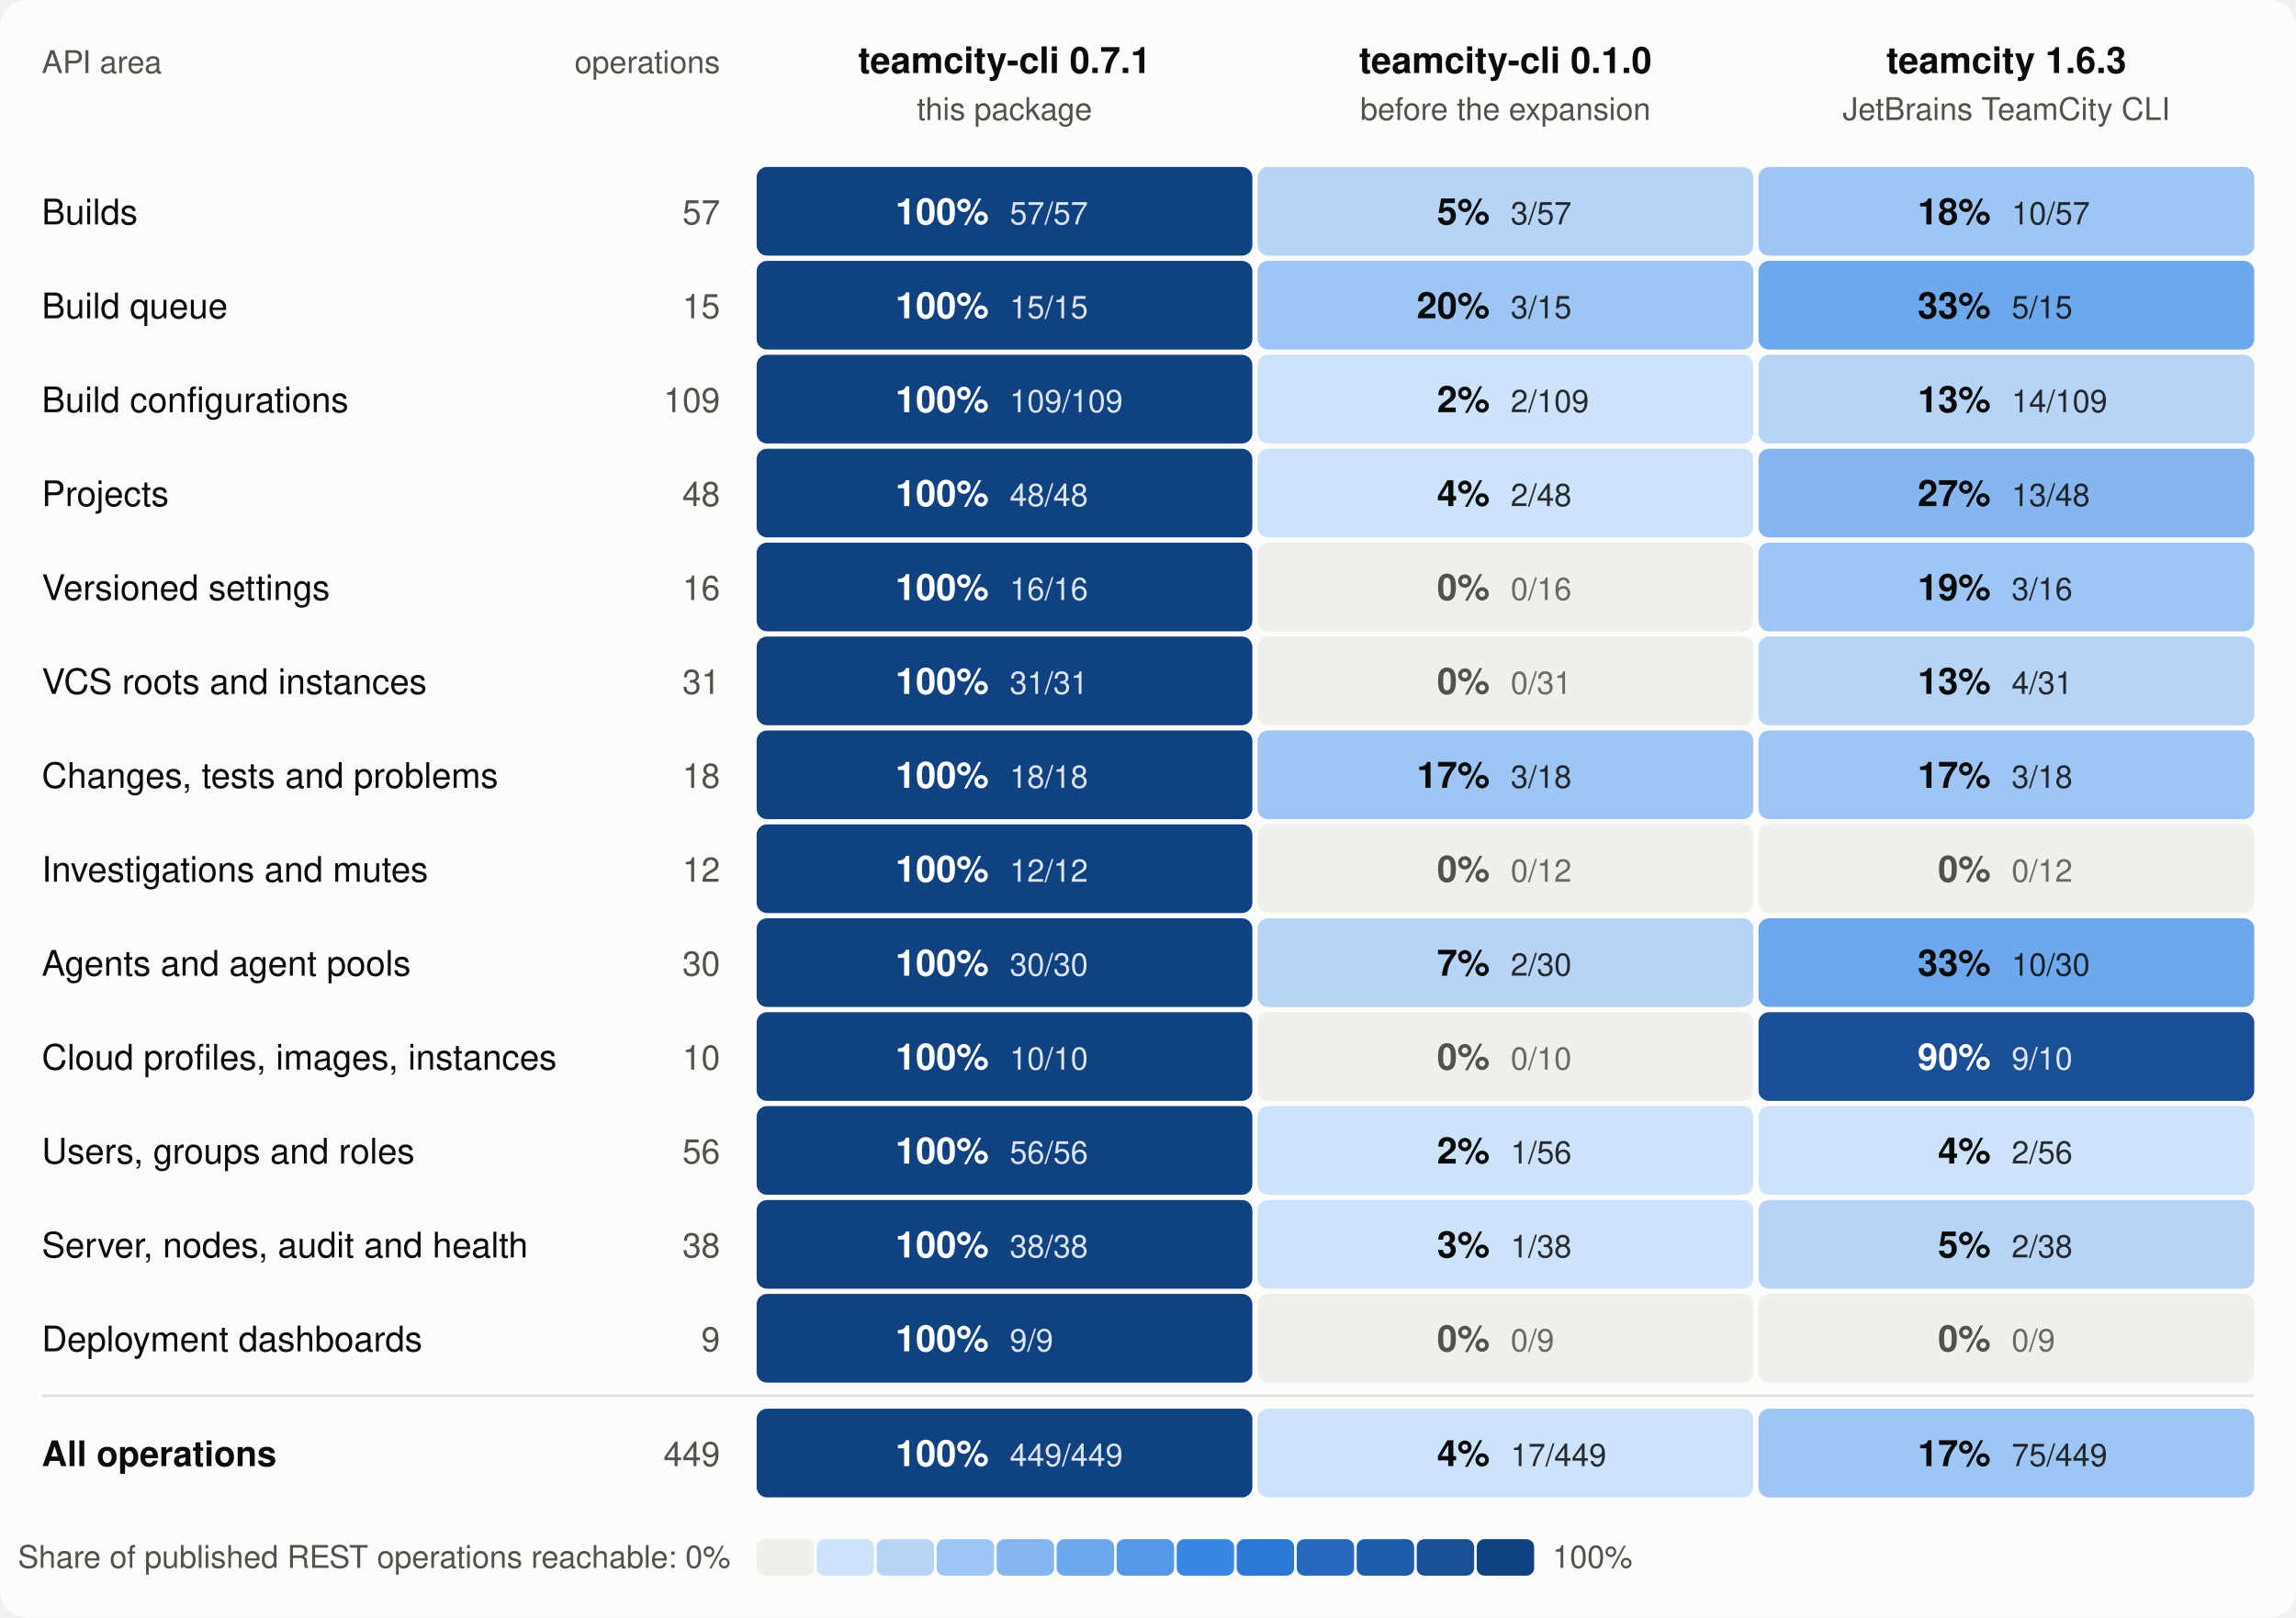
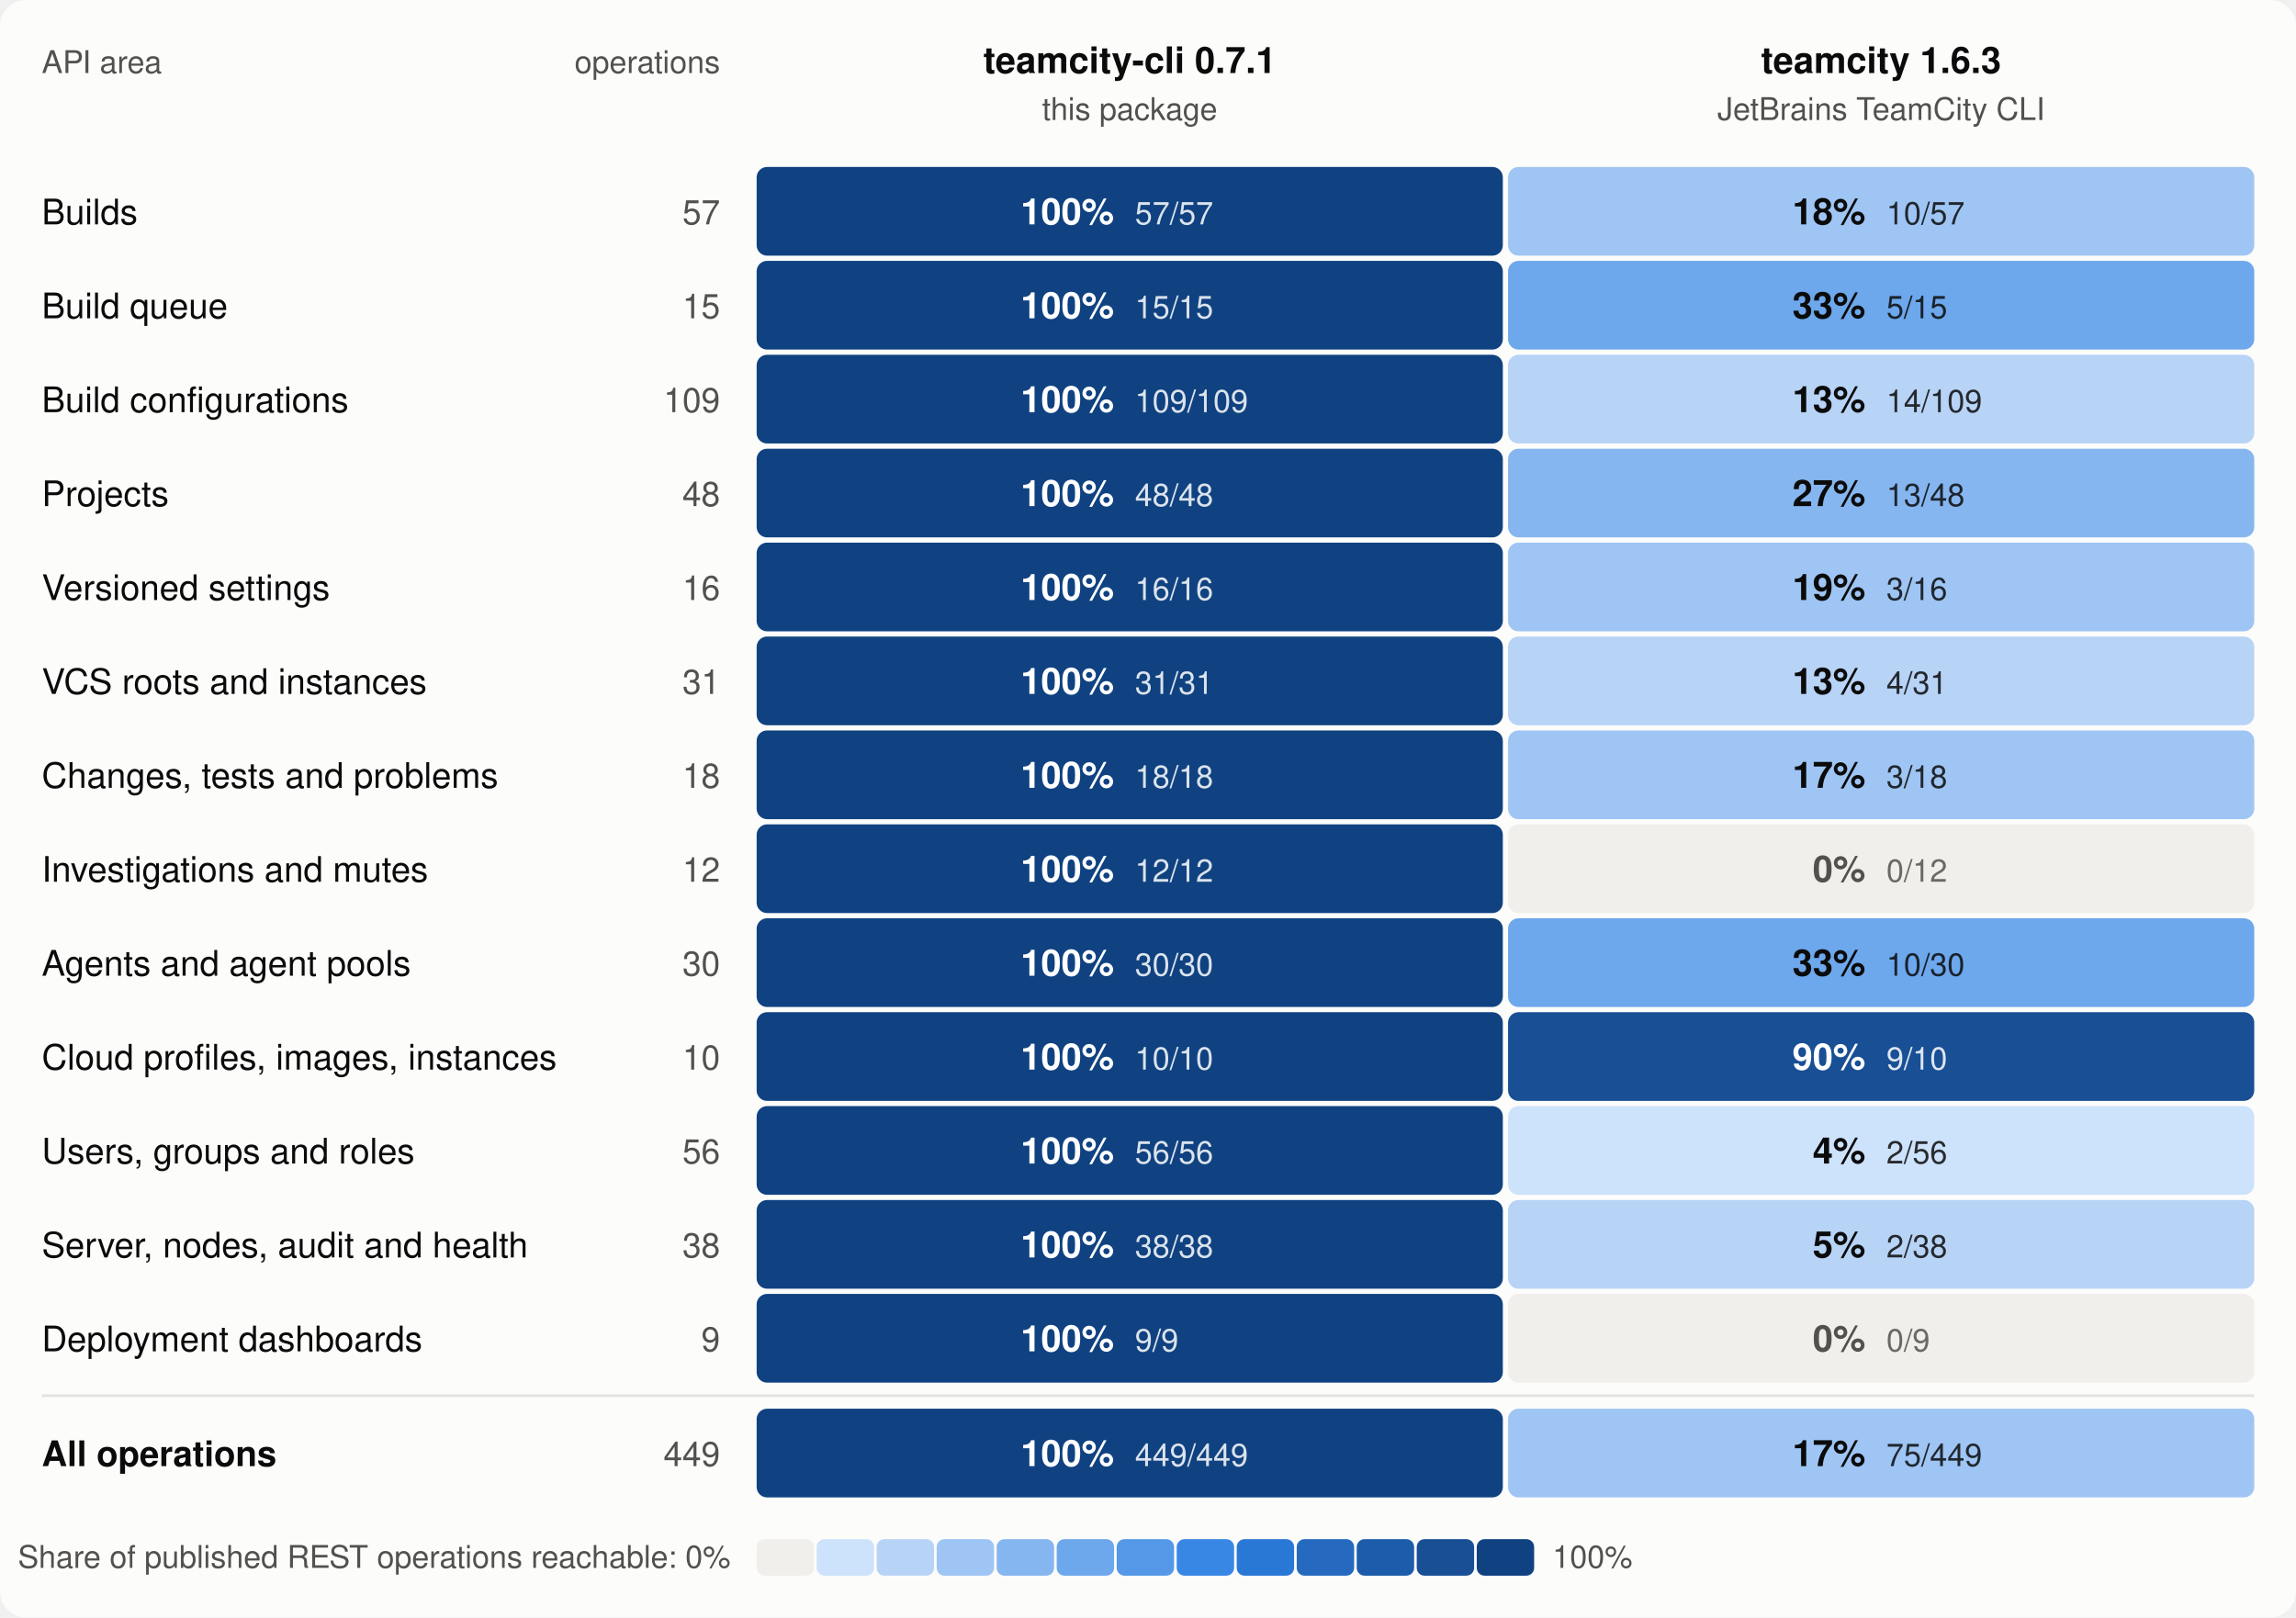
- <svg xmlns="http://www.w3.org/2000/svg" viewBox="0 0 880 620" width="880" height="620" font-family="-apple-system,BlinkMacSystemFont,'Segoe UI',Helvetica,Arial,sans-serif" role="img" aria-label="REST API coverage matrix: teamcity-cli 0.7.1 reaches 449 of 449 operations, teamcity-cli 0.1.0 reached 17, the JetBrains teamcity 1.6.3 reaches 75 through dedicated commands">
+ <svg xmlns="http://www.w3.org/2000/svg" viewBox="0 0 880 620" width="880" height="620" font-family="-apple-system,BlinkMacSystemFont,'Segoe UI',Helvetica,Arial,sans-serif" role="img" aria-label="REST API coverage matrix: teamcity-cli 0.7.1 reaches 449 of 449 operations, the JetBrains teamcity 1.6.3 reaches 75 through dedicated commands">
  <rect width="880" height="620" rx="10" fill="#fcfcfb" />
-   <text x="385" y="28" text-anchor="middle" font-size="14" font-weight="600" fill="#0b0b0b">teamcity-cli 0.7.1</text>
-   <text x="385" y="46" text-anchor="middle" font-size="12" fill="#52514e">this package</text>
-   <text x="577" y="28" text-anchor="middle" font-size="14" font-weight="600" fill="#0b0b0b">teamcity-cli 0.1.0</text>
-   <text x="577" y="46" text-anchor="middle" font-size="12" fill="#52514e">before the expansion</text>
-   <text x="769" y="28" text-anchor="middle" font-size="14" font-weight="600" fill="#0b0b0b">teamcity 1.6.3</text>
-   <text x="769" y="46" text-anchor="middle" font-size="12" fill="#52514e">JetBrains TeamCity CLI</text>
+   <text x="433" y="28" text-anchor="middle" font-size="14" font-weight="600" fill="#0b0b0b">teamcity-cli 0.7.1</text>
+   <text x="433" y="46" text-anchor="middle" font-size="12" fill="#52514e">this package</text>
+   <text x="721" y="28" text-anchor="middle" font-size="14" font-weight="600" fill="#0b0b0b">teamcity 1.6.3</text>
+   <text x="721" y="46" text-anchor="middle" font-size="12" fill="#52514e">JetBrains TeamCity CLI</text>
  <text x="16" y="28" font-size="12" fill="#52514e">API area</text>
  <text x="276" y="28" text-anchor="end" font-size="12" fill="#52514e">operations</text>
  <text x="16" y="86" font-size="13.5" fill="#0b0b0b">Builds</text>
  <text x="276" y="86" text-anchor="end" font-size="13" fill="#52514e">57</text>
-   <rect x="290" y="64" width="190" height="34" rx="4" fill="#104281" />
-   <text x="379" y="86" text-anchor="end" font-size="14" font-weight="600" fill="#ffffff">100%</text>
-   <text x="387" y="86" font-size="12" fill="#ffffff" opacity="0.85">57/57</text>
-   <rect x="482" y="64" width="190" height="34" rx="4" fill="#b7d3f6" />
-   <text x="571" y="86" text-anchor="end" font-size="14" font-weight="600" fill="#0b0b0b">5%</text>
-   <text x="579" y="86" font-size="12" fill="#0b0b0b" opacity="0.85">3/57</text>
-   <rect x="674" y="64" width="190" height="34" rx="4" fill="#9ec5f4" />
-   <text x="763" y="86" text-anchor="end" font-size="14" font-weight="600" fill="#0b0b0b">18%</text>
-   <text x="771" y="86" font-size="12" fill="#0b0b0b" opacity="0.85">10/57</text>
+   <rect x="290" y="64" width="286" height="34" rx="4" fill="#104281" />
+   <text x="427" y="86" text-anchor="end" font-size="14" font-weight="600" fill="#ffffff">100%</text>
+   <text x="435" y="86" font-size="12" fill="#ffffff" opacity="0.85">57/57</text>
+   <rect x="578" y="64" width="286" height="34" rx="4" fill="#9ec5f4" />
+   <text x="715" y="86" text-anchor="end" font-size="14" font-weight="600" fill="#0b0b0b">18%</text>
+   <text x="723" y="86" font-size="12" fill="#0b0b0b" opacity="0.85">10/57</text>
  <text x="16" y="122" font-size="13.5" fill="#0b0b0b">Build queue</text>
  <text x="276" y="122" text-anchor="end" font-size="13" fill="#52514e">15</text>
-   <rect x="290" y="100" width="190" height="34" rx="4" fill="#104281" />
-   <text x="379" y="122" text-anchor="end" font-size="14" font-weight="600" fill="#ffffff">100%</text>
-   <text x="387" y="122" font-size="12" fill="#ffffff" opacity="0.85">15/15</text>
-   <rect x="482" y="100" width="190" height="34" rx="4" fill="#9ec5f4" />
-   <text x="571" y="122" text-anchor="end" font-size="14" font-weight="600" fill="#0b0b0b">20%</text>
-   <text x="579" y="122" font-size="12" fill="#0b0b0b" opacity="0.85">3/15</text>
-   <rect x="674" y="100" width="190" height="34" rx="4" fill="#6da7ec" />
-   <text x="763" y="122" text-anchor="end" font-size="14" font-weight="600" fill="#0b0b0b">33%</text>
-   <text x="771" y="122" font-size="12" fill="#0b0b0b" opacity="0.85">5/15</text>
+   <rect x="290" y="100" width="286" height="34" rx="4" fill="#104281" />
+   <text x="427" y="122" text-anchor="end" font-size="14" font-weight="600" fill="#ffffff">100%</text>
+   <text x="435" y="122" font-size="12" fill="#ffffff" opacity="0.85">15/15</text>
+   <rect x="578" y="100" width="286" height="34" rx="4" fill="#6da7ec" />
+   <text x="715" y="122" text-anchor="end" font-size="14" font-weight="600" fill="#0b0b0b">33%</text>
+   <text x="723" y="122" font-size="12" fill="#0b0b0b" opacity="0.85">5/15</text>
  <text x="16" y="158" font-size="13.5" fill="#0b0b0b">Build configurations</text>
  <text x="276" y="158" text-anchor="end" font-size="13" fill="#52514e">109</text>
-   <rect x="290" y="136" width="190" height="34" rx="4" fill="#104281" />
-   <text x="379" y="158" text-anchor="end" font-size="14" font-weight="600" fill="#ffffff">100%</text>
-   <text x="387" y="158" font-size="12" fill="#ffffff" opacity="0.85">109/109</text>
-   <rect x="482" y="136" width="190" height="34" rx="4" fill="#cde2fb" />
-   <text x="571" y="158" text-anchor="end" font-size="14" font-weight="600" fill="#0b0b0b">2%</text>
-   <text x="579" y="158" font-size="12" fill="#0b0b0b" opacity="0.85">2/109</text>
-   <rect x="674" y="136" width="190" height="34" rx="4" fill="#b7d3f6" />
-   <text x="763" y="158" text-anchor="end" font-size="14" font-weight="600" fill="#0b0b0b">13%</text>
-   <text x="771" y="158" font-size="12" fill="#0b0b0b" opacity="0.85">14/109</text>
+   <rect x="290" y="136" width="286" height="34" rx="4" fill="#104281" />
+   <text x="427" y="158" text-anchor="end" font-size="14" font-weight="600" fill="#ffffff">100%</text>
+   <text x="435" y="158" font-size="12" fill="#ffffff" opacity="0.85">109/109</text>
+   <rect x="578" y="136" width="286" height="34" rx="4" fill="#b7d3f6" />
+   <text x="715" y="158" text-anchor="end" font-size="14" font-weight="600" fill="#0b0b0b">13%</text>
+   <text x="723" y="158" font-size="12" fill="#0b0b0b" opacity="0.85">14/109</text>
  <text x="16" y="194" font-size="13.5" fill="#0b0b0b">Projects</text>
  <text x="276" y="194" text-anchor="end" font-size="13" fill="#52514e">48</text>
-   <rect x="290" y="172" width="190" height="34" rx="4" fill="#104281" />
-   <text x="379" y="194" text-anchor="end" font-size="14" font-weight="600" fill="#ffffff">100%</text>
-   <text x="387" y="194" font-size="12" fill="#ffffff" opacity="0.85">48/48</text>
-   <rect x="482" y="172" width="190" height="34" rx="4" fill="#cde2fb" />
-   <text x="571" y="194" text-anchor="end" font-size="14" font-weight="600" fill="#0b0b0b">4%</text>
-   <text x="579" y="194" font-size="12" fill="#0b0b0b" opacity="0.85">2/48</text>
-   <rect x="674" y="172" width="190" height="34" rx="4" fill="#86b6ef" />
-   <text x="763" y="194" text-anchor="end" font-size="14" font-weight="600" fill="#0b0b0b">27%</text>
-   <text x="771" y="194" font-size="12" fill="#0b0b0b" opacity="0.85">13/48</text>
+   <rect x="290" y="172" width="286" height="34" rx="4" fill="#104281" />
+   <text x="427" y="194" text-anchor="end" font-size="14" font-weight="600" fill="#ffffff">100%</text>
+   <text x="435" y="194" font-size="12" fill="#ffffff" opacity="0.85">48/48</text>
+   <rect x="578" y="172" width="286" height="34" rx="4" fill="#86b6ef" />
+   <text x="715" y="194" text-anchor="end" font-size="14" font-weight="600" fill="#0b0b0b">27%</text>
+   <text x="723" y="194" font-size="12" fill="#0b0b0b" opacity="0.85">13/48</text>
  <text x="16" y="230" font-size="13.5" fill="#0b0b0b">Versioned settings</text>
  <text x="276" y="230" text-anchor="end" font-size="13" fill="#52514e">16</text>
-   <rect x="290" y="208" width="190" height="34" rx="4" fill="#104281" />
-   <text x="379" y="230" text-anchor="end" font-size="14" font-weight="600" fill="#ffffff">100%</text>
-   <text x="387" y="230" font-size="12" fill="#ffffff" opacity="0.85">16/16</text>
-   <rect x="482" y="208" width="190" height="34" rx="4" fill="#f0efec" />
-   <text x="571" y="230" text-anchor="end" font-size="14" font-weight="600" fill="#52514e">0%</text>
-   <text x="579" y="230" font-size="12" fill="#52514e" opacity="0.85">0/16</text>
-   <rect x="674" y="208" width="190" height="34" rx="4" fill="#9ec5f4" />
-   <text x="763" y="230" text-anchor="end" font-size="14" font-weight="600" fill="#0b0b0b">19%</text>
-   <text x="771" y="230" font-size="12" fill="#0b0b0b" opacity="0.85">3/16</text>
+   <rect x="290" y="208" width="286" height="34" rx="4" fill="#104281" />
+   <text x="427" y="230" text-anchor="end" font-size="14" font-weight="600" fill="#ffffff">100%</text>
+   <text x="435" y="230" font-size="12" fill="#ffffff" opacity="0.85">16/16</text>
+   <rect x="578" y="208" width="286" height="34" rx="4" fill="#9ec5f4" />
+   <text x="715" y="230" text-anchor="end" font-size="14" font-weight="600" fill="#0b0b0b">19%</text>
+   <text x="723" y="230" font-size="12" fill="#0b0b0b" opacity="0.85">3/16</text>
  <text x="16" y="266" font-size="13.5" fill="#0b0b0b">VCS roots and instances</text>
  <text x="276" y="266" text-anchor="end" font-size="13" fill="#52514e">31</text>
-   <rect x="290" y="244" width="190" height="34" rx="4" fill="#104281" />
-   <text x="379" y="266" text-anchor="end" font-size="14" font-weight="600" fill="#ffffff">100%</text>
-   <text x="387" y="266" font-size="12" fill="#ffffff" opacity="0.85">31/31</text>
-   <rect x="482" y="244" width="190" height="34" rx="4" fill="#f0efec" />
-   <text x="571" y="266" text-anchor="end" font-size="14" font-weight="600" fill="#52514e">0%</text>
-   <text x="579" y="266" font-size="12" fill="#52514e" opacity="0.85">0/31</text>
-   <rect x="674" y="244" width="190" height="34" rx="4" fill="#b7d3f6" />
-   <text x="763" y="266" text-anchor="end" font-size="14" font-weight="600" fill="#0b0b0b">13%</text>
-   <text x="771" y="266" font-size="12" fill="#0b0b0b" opacity="0.85">4/31</text>
+   <rect x="290" y="244" width="286" height="34" rx="4" fill="#104281" />
+   <text x="427" y="266" text-anchor="end" font-size="14" font-weight="600" fill="#ffffff">100%</text>
+   <text x="435" y="266" font-size="12" fill="#ffffff" opacity="0.85">31/31</text>
+   <rect x="578" y="244" width="286" height="34" rx="4" fill="#b7d3f6" />
+   <text x="715" y="266" text-anchor="end" font-size="14" font-weight="600" fill="#0b0b0b">13%</text>
+   <text x="723" y="266" font-size="12" fill="#0b0b0b" opacity="0.85">4/31</text>
  <text x="16" y="302" font-size="13.5" fill="#0b0b0b">Changes, tests and problems</text>
  <text x="276" y="302" text-anchor="end" font-size="13" fill="#52514e">18</text>
-   <rect x="290" y="280" width="190" height="34" rx="4" fill="#104281" />
-   <text x="379" y="302" text-anchor="end" font-size="14" font-weight="600" fill="#ffffff">100%</text>
-   <text x="387" y="302" font-size="12" fill="#ffffff" opacity="0.85">18/18</text>
-   <rect x="482" y="280" width="190" height="34" rx="4" fill="#9ec5f4" />
-   <text x="571" y="302" text-anchor="end" font-size="14" font-weight="600" fill="#0b0b0b">17%</text>
-   <text x="579" y="302" font-size="12" fill="#0b0b0b" opacity="0.85">3/18</text>
-   <rect x="674" y="280" width="190" height="34" rx="4" fill="#9ec5f4" />
-   <text x="763" y="302" text-anchor="end" font-size="14" font-weight="600" fill="#0b0b0b">17%</text>
-   <text x="771" y="302" font-size="12" fill="#0b0b0b" opacity="0.85">3/18</text>
+   <rect x="290" y="280" width="286" height="34" rx="4" fill="#104281" />
+   <text x="427" y="302" text-anchor="end" font-size="14" font-weight="600" fill="#ffffff">100%</text>
+   <text x="435" y="302" font-size="12" fill="#ffffff" opacity="0.85">18/18</text>
+   <rect x="578" y="280" width="286" height="34" rx="4" fill="#9ec5f4" />
+   <text x="715" y="302" text-anchor="end" font-size="14" font-weight="600" fill="#0b0b0b">17%</text>
+   <text x="723" y="302" font-size="12" fill="#0b0b0b" opacity="0.85">3/18</text>
  <text x="16" y="338" font-size="13.5" fill="#0b0b0b">Investigations and mutes</text>
  <text x="276" y="338" text-anchor="end" font-size="13" fill="#52514e">12</text>
-   <rect x="290" y="316" width="190" height="34" rx="4" fill="#104281" />
-   <text x="379" y="338" text-anchor="end" font-size="14" font-weight="600" fill="#ffffff">100%</text>
-   <text x="387" y="338" font-size="12" fill="#ffffff" opacity="0.85">12/12</text>
-   <rect x="482" y="316" width="190" height="34" rx="4" fill="#f0efec" />
-   <text x="571" y="338" text-anchor="end" font-size="14" font-weight="600" fill="#52514e">0%</text>
-   <text x="579" y="338" font-size="12" fill="#52514e" opacity="0.85">0/12</text>
-   <rect x="674" y="316" width="190" height="34" rx="4" fill="#f0efec" />
-   <text x="763" y="338" text-anchor="end" font-size="14" font-weight="600" fill="#52514e">0%</text>
-   <text x="771" y="338" font-size="12" fill="#52514e" opacity="0.85">0/12</text>
+   <rect x="290" y="316" width="286" height="34" rx="4" fill="#104281" />
+   <text x="427" y="338" text-anchor="end" font-size="14" font-weight="600" fill="#ffffff">100%</text>
+   <text x="435" y="338" font-size="12" fill="#ffffff" opacity="0.85">12/12</text>
+   <rect x="578" y="316" width="286" height="34" rx="4" fill="#f0efec" />
+   <text x="715" y="338" text-anchor="end" font-size="14" font-weight="600" fill="#52514e">0%</text>
+   <text x="723" y="338" font-size="12" fill="#52514e" opacity="0.85">0/12</text>
  <text x="16" y="374" font-size="13.5" fill="#0b0b0b">Agents and agent pools</text>
  <text x="276" y="374" text-anchor="end" font-size="13" fill="#52514e">30</text>
-   <rect x="290" y="352" width="190" height="34" rx="4" fill="#104281" />
-   <text x="379" y="374" text-anchor="end" font-size="14" font-weight="600" fill="#ffffff">100%</text>
-   <text x="387" y="374" font-size="12" fill="#ffffff" opacity="0.85">30/30</text>
-   <rect x="482" y="352" width="190" height="34" rx="4" fill="#b7d3f6" />
-   <text x="571" y="374" text-anchor="end" font-size="14" font-weight="600" fill="#0b0b0b">7%</text>
-   <text x="579" y="374" font-size="12" fill="#0b0b0b" opacity="0.85">2/30</text>
-   <rect x="674" y="352" width="190" height="34" rx="4" fill="#6da7ec" />
-   <text x="763" y="374" text-anchor="end" font-size="14" font-weight="600" fill="#0b0b0b">33%</text>
-   <text x="771" y="374" font-size="12" fill="#0b0b0b" opacity="0.85">10/30</text>
+   <rect x="290" y="352" width="286" height="34" rx="4" fill="#104281" />
+   <text x="427" y="374" text-anchor="end" font-size="14" font-weight="600" fill="#ffffff">100%</text>
+   <text x="435" y="374" font-size="12" fill="#ffffff" opacity="0.85">30/30</text>
+   <rect x="578" y="352" width="286" height="34" rx="4" fill="#6da7ec" />
+   <text x="715" y="374" text-anchor="end" font-size="14" font-weight="600" fill="#0b0b0b">33%</text>
+   <text x="723" y="374" font-size="12" fill="#0b0b0b" opacity="0.85">10/30</text>
  <text x="16" y="410" font-size="13.5" fill="#0b0b0b">Cloud profiles, images, instances</text>
  <text x="276" y="410" text-anchor="end" font-size="13" fill="#52514e">10</text>
-   <rect x="290" y="388" width="190" height="34" rx="4" fill="#104281" />
-   <text x="379" y="410" text-anchor="end" font-size="14" font-weight="600" fill="#ffffff">100%</text>
-   <text x="387" y="410" font-size="12" fill="#ffffff" opacity="0.85">10/10</text>
-   <rect x="482" y="388" width="190" height="34" rx="4" fill="#f0efec" />
-   <text x="571" y="410" text-anchor="end" font-size="14" font-weight="600" fill="#52514e">0%</text>
-   <text x="579" y="410" font-size="12" fill="#52514e" opacity="0.85">0/10</text>
-   <rect x="674" y="388" width="190" height="34" rx="4" fill="#184f95" />
-   <text x="763" y="410" text-anchor="end" font-size="14" font-weight="600" fill="#ffffff">90%</text>
-   <text x="771" y="410" font-size="12" fill="#ffffff" opacity="0.85">9/10</text>
+   <rect x="290" y="388" width="286" height="34" rx="4" fill="#104281" />
+   <text x="427" y="410" text-anchor="end" font-size="14" font-weight="600" fill="#ffffff">100%</text>
+   <text x="435" y="410" font-size="12" fill="#ffffff" opacity="0.85">10/10</text>
+   <rect x="578" y="388" width="286" height="34" rx="4" fill="#184f95" />
+   <text x="715" y="410" text-anchor="end" font-size="14" font-weight="600" fill="#ffffff">90%</text>
+   <text x="723" y="410" font-size="12" fill="#ffffff" opacity="0.85">9/10</text>
  <text x="16" y="446" font-size="13.5" fill="#0b0b0b">Users, groups and roles</text>
  <text x="276" y="446" text-anchor="end" font-size="13" fill="#52514e">56</text>
-   <rect x="290" y="424" width="190" height="34" rx="4" fill="#104281" />
-   <text x="379" y="446" text-anchor="end" font-size="14" font-weight="600" fill="#ffffff">100%</text>
-   <text x="387" y="446" font-size="12" fill="#ffffff" opacity="0.85">56/56</text>
-   <rect x="482" y="424" width="190" height="34" rx="4" fill="#cde2fb" />
-   <text x="571" y="446" text-anchor="end" font-size="14" font-weight="600" fill="#0b0b0b">2%</text>
-   <text x="579" y="446" font-size="12" fill="#0b0b0b" opacity="0.85">1/56</text>
-   <rect x="674" y="424" width="190" height="34" rx="4" fill="#cde2fb" />
-   <text x="763" y="446" text-anchor="end" font-size="14" font-weight="600" fill="#0b0b0b">4%</text>
-   <text x="771" y="446" font-size="12" fill="#0b0b0b" opacity="0.85">2/56</text>
+   <rect x="290" y="424" width="286" height="34" rx="4" fill="#104281" />
+   <text x="427" y="446" text-anchor="end" font-size="14" font-weight="600" fill="#ffffff">100%</text>
+   <text x="435" y="446" font-size="12" fill="#ffffff" opacity="0.85">56/56</text>
+   <rect x="578" y="424" width="286" height="34" rx="4" fill="#cde2fb" />
+   <text x="715" y="446" text-anchor="end" font-size="14" font-weight="600" fill="#0b0b0b">4%</text>
+   <text x="723" y="446" font-size="12" fill="#0b0b0b" opacity="0.85">2/56</text>
  <text x="16" y="482" font-size="13.5" fill="#0b0b0b">Server, nodes, audit and health</text>
  <text x="276" y="482" text-anchor="end" font-size="13" fill="#52514e">38</text>
-   <rect x="290" y="460" width="190" height="34" rx="4" fill="#104281" />
-   <text x="379" y="482" text-anchor="end" font-size="14" font-weight="600" fill="#ffffff">100%</text>
-   <text x="387" y="482" font-size="12" fill="#ffffff" opacity="0.85">38/38</text>
-   <rect x="482" y="460" width="190" height="34" rx="4" fill="#cde2fb" />
-   <text x="571" y="482" text-anchor="end" font-size="14" font-weight="600" fill="#0b0b0b">3%</text>
-   <text x="579" y="482" font-size="12" fill="#0b0b0b" opacity="0.85">1/38</text>
-   <rect x="674" y="460" width="190" height="34" rx="4" fill="#b7d3f6" />
-   <text x="763" y="482" text-anchor="end" font-size="14" font-weight="600" fill="#0b0b0b">5%</text>
-   <text x="771" y="482" font-size="12" fill="#0b0b0b" opacity="0.85">2/38</text>
+   <rect x="290" y="460" width="286" height="34" rx="4" fill="#104281" />
+   <text x="427" y="482" text-anchor="end" font-size="14" font-weight="600" fill="#ffffff">100%</text>
+   <text x="435" y="482" font-size="12" fill="#ffffff" opacity="0.85">38/38</text>
+   <rect x="578" y="460" width="286" height="34" rx="4" fill="#b7d3f6" />
+   <text x="715" y="482" text-anchor="end" font-size="14" font-weight="600" fill="#0b0b0b">5%</text>
+   <text x="723" y="482" font-size="12" fill="#0b0b0b" opacity="0.85">2/38</text>
  <text x="16" y="518" font-size="13.5" fill="#0b0b0b">Deployment dashboards</text>
  <text x="276" y="518" text-anchor="end" font-size="13" fill="#52514e">9</text>
-   <rect x="290" y="496" width="190" height="34" rx="4" fill="#104281" />
-   <text x="379" y="518" text-anchor="end" font-size="14" font-weight="600" fill="#ffffff">100%</text>
-   <text x="387" y="518" font-size="12" fill="#ffffff" opacity="0.85">9/9</text>
-   <rect x="482" y="496" width="190" height="34" rx="4" fill="#f0efec" />
-   <text x="571" y="518" text-anchor="end" font-size="14" font-weight="600" fill="#52514e">0%</text>
-   <text x="579" y="518" font-size="12" fill="#52514e" opacity="0.85">0/9</text>
-   <rect x="674" y="496" width="190" height="34" rx="4" fill="#f0efec" />
-   <text x="763" y="518" text-anchor="end" font-size="14" font-weight="600" fill="#52514e">0%</text>
-   <text x="771" y="518" font-size="12" fill="#52514e" opacity="0.85">0/9</text>
+   <rect x="290" y="496" width="286" height="34" rx="4" fill="#104281" />
+   <text x="427" y="518" text-anchor="end" font-size="14" font-weight="600" fill="#ffffff">100%</text>
+   <text x="435" y="518" font-size="12" fill="#ffffff" opacity="0.85">9/9</text>
+   <rect x="578" y="496" width="286" height="34" rx="4" fill="#f0efec" />
+   <text x="715" y="518" text-anchor="end" font-size="14" font-weight="600" fill="#52514e">0%</text>
+   <text x="723" y="518" font-size="12" fill="#52514e" opacity="0.85">0/9</text>
  <line x1="16" x2="864" y1="535" y2="535" stroke="#e3e2de" />
  <text x="16" y="562" font-size="13.5" font-weight="600" fill="#0b0b0b">All operations</text>
  <text x="276" y="562" text-anchor="end" font-size="13" fill="#52514e">449</text>
-   <rect x="290" y="540" width="190" height="34" rx="4" fill="#104281" />
-   <text x="379" y="562" text-anchor="end" font-size="14" font-weight="600" fill="#ffffff">100%</text>
-   <text x="387" y="562" font-size="12" fill="#ffffff" opacity="0.85">449/449</text>
-   <rect x="482" y="540" width="190" height="34" rx="4" fill="#cde2fb" />
-   <text x="571" y="562" text-anchor="end" font-size="14" font-weight="600" fill="#0b0b0b">4%</text>
-   <text x="579" y="562" font-size="12" fill="#0b0b0b" opacity="0.85">17/449</text>
-   <rect x="674" y="540" width="190" height="34" rx="4" fill="#9ec5f4" />
-   <text x="763" y="562" text-anchor="end" font-size="14" font-weight="600" fill="#0b0b0b">17%</text>
-   <text x="771" y="562" font-size="12" fill="#0b0b0b" opacity="0.85">75/449</text>
+   <rect x="290" y="540" width="286" height="34" rx="4" fill="#104281" />
+   <text x="427" y="562" text-anchor="end" font-size="14" font-weight="600" fill="#ffffff">100%</text>
+   <text x="435" y="562" font-size="12" fill="#ffffff" opacity="0.85">449/449</text>
+   <rect x="578" y="540" width="286" height="34" rx="4" fill="#9ec5f4" />
+   <text x="715" y="562" text-anchor="end" font-size="14" font-weight="600" fill="#0b0b0b">17%</text>
+   <text x="723" y="562" font-size="12" fill="#0b0b0b" opacity="0.85">75/449</text>
  <text x="280" y="601" text-anchor="end" font-size="12" fill="#52514e">Share of published REST operations reachable: 0%</text>
  <rect x="290" y="590" width="22" height="14" rx="3" fill="#f0efec" />
  <rect x="313" y="590" width="22" height="14" rx="3" fill="#cde2fb" />
  <rect x="336" y="590" width="22" height="14" rx="3" fill="#b7d3f6" />
  <rect x="359" y="590" width="22" height="14" rx="3" fill="#9ec5f4" />
  <rect x="382" y="590" width="22" height="14" rx="3" fill="#86b6ef" />
  <rect x="405" y="590" width="22" height="14" rx="3" fill="#6da7ec" />
  <rect x="428" y="590" width="22" height="14" rx="3" fill="#5598e7" />
  <rect x="451" y="590" width="22" height="14" rx="3" fill="#3987e5" />
  <rect x="474" y="590" width="22" height="14" rx="3" fill="#2a78d6" />
  <rect x="497" y="590" width="22" height="14" rx="3" fill="#256abf" />
  <rect x="520" y="590" width="22" height="14" rx="3" fill="#1c5cab" />
  <rect x="543" y="590" width="22" height="14" rx="3" fill="#184f95" />
  <rect x="566" y="590" width="22" height="14" rx="3" fill="#104281" />
  <text x="595" y="601" font-size="12" fill="#52514e">100%</text>
</svg>
